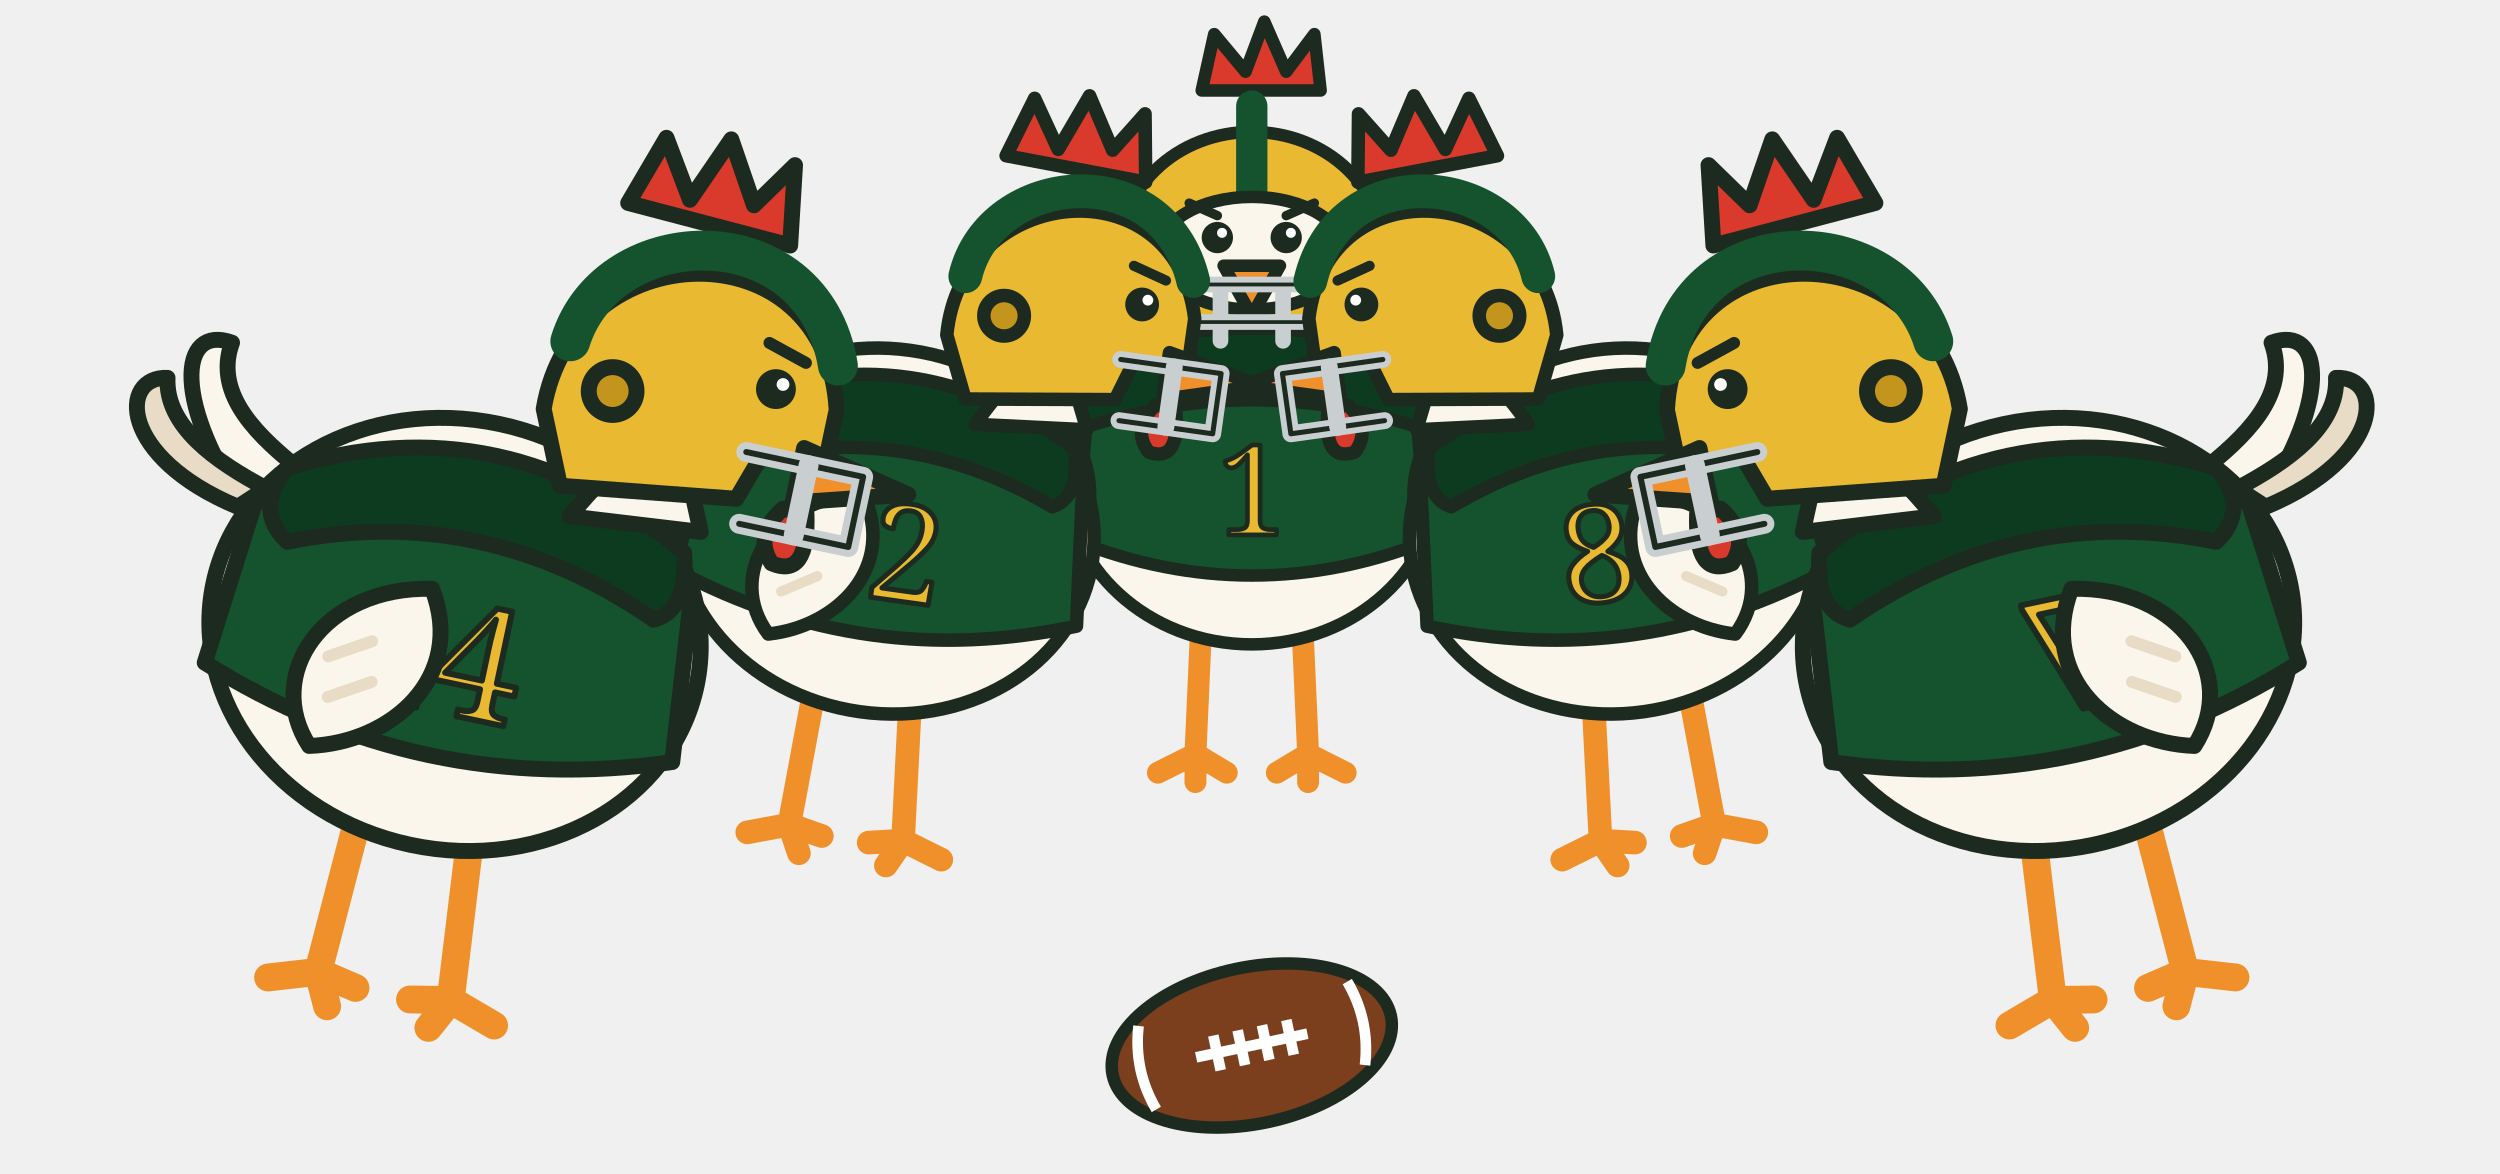
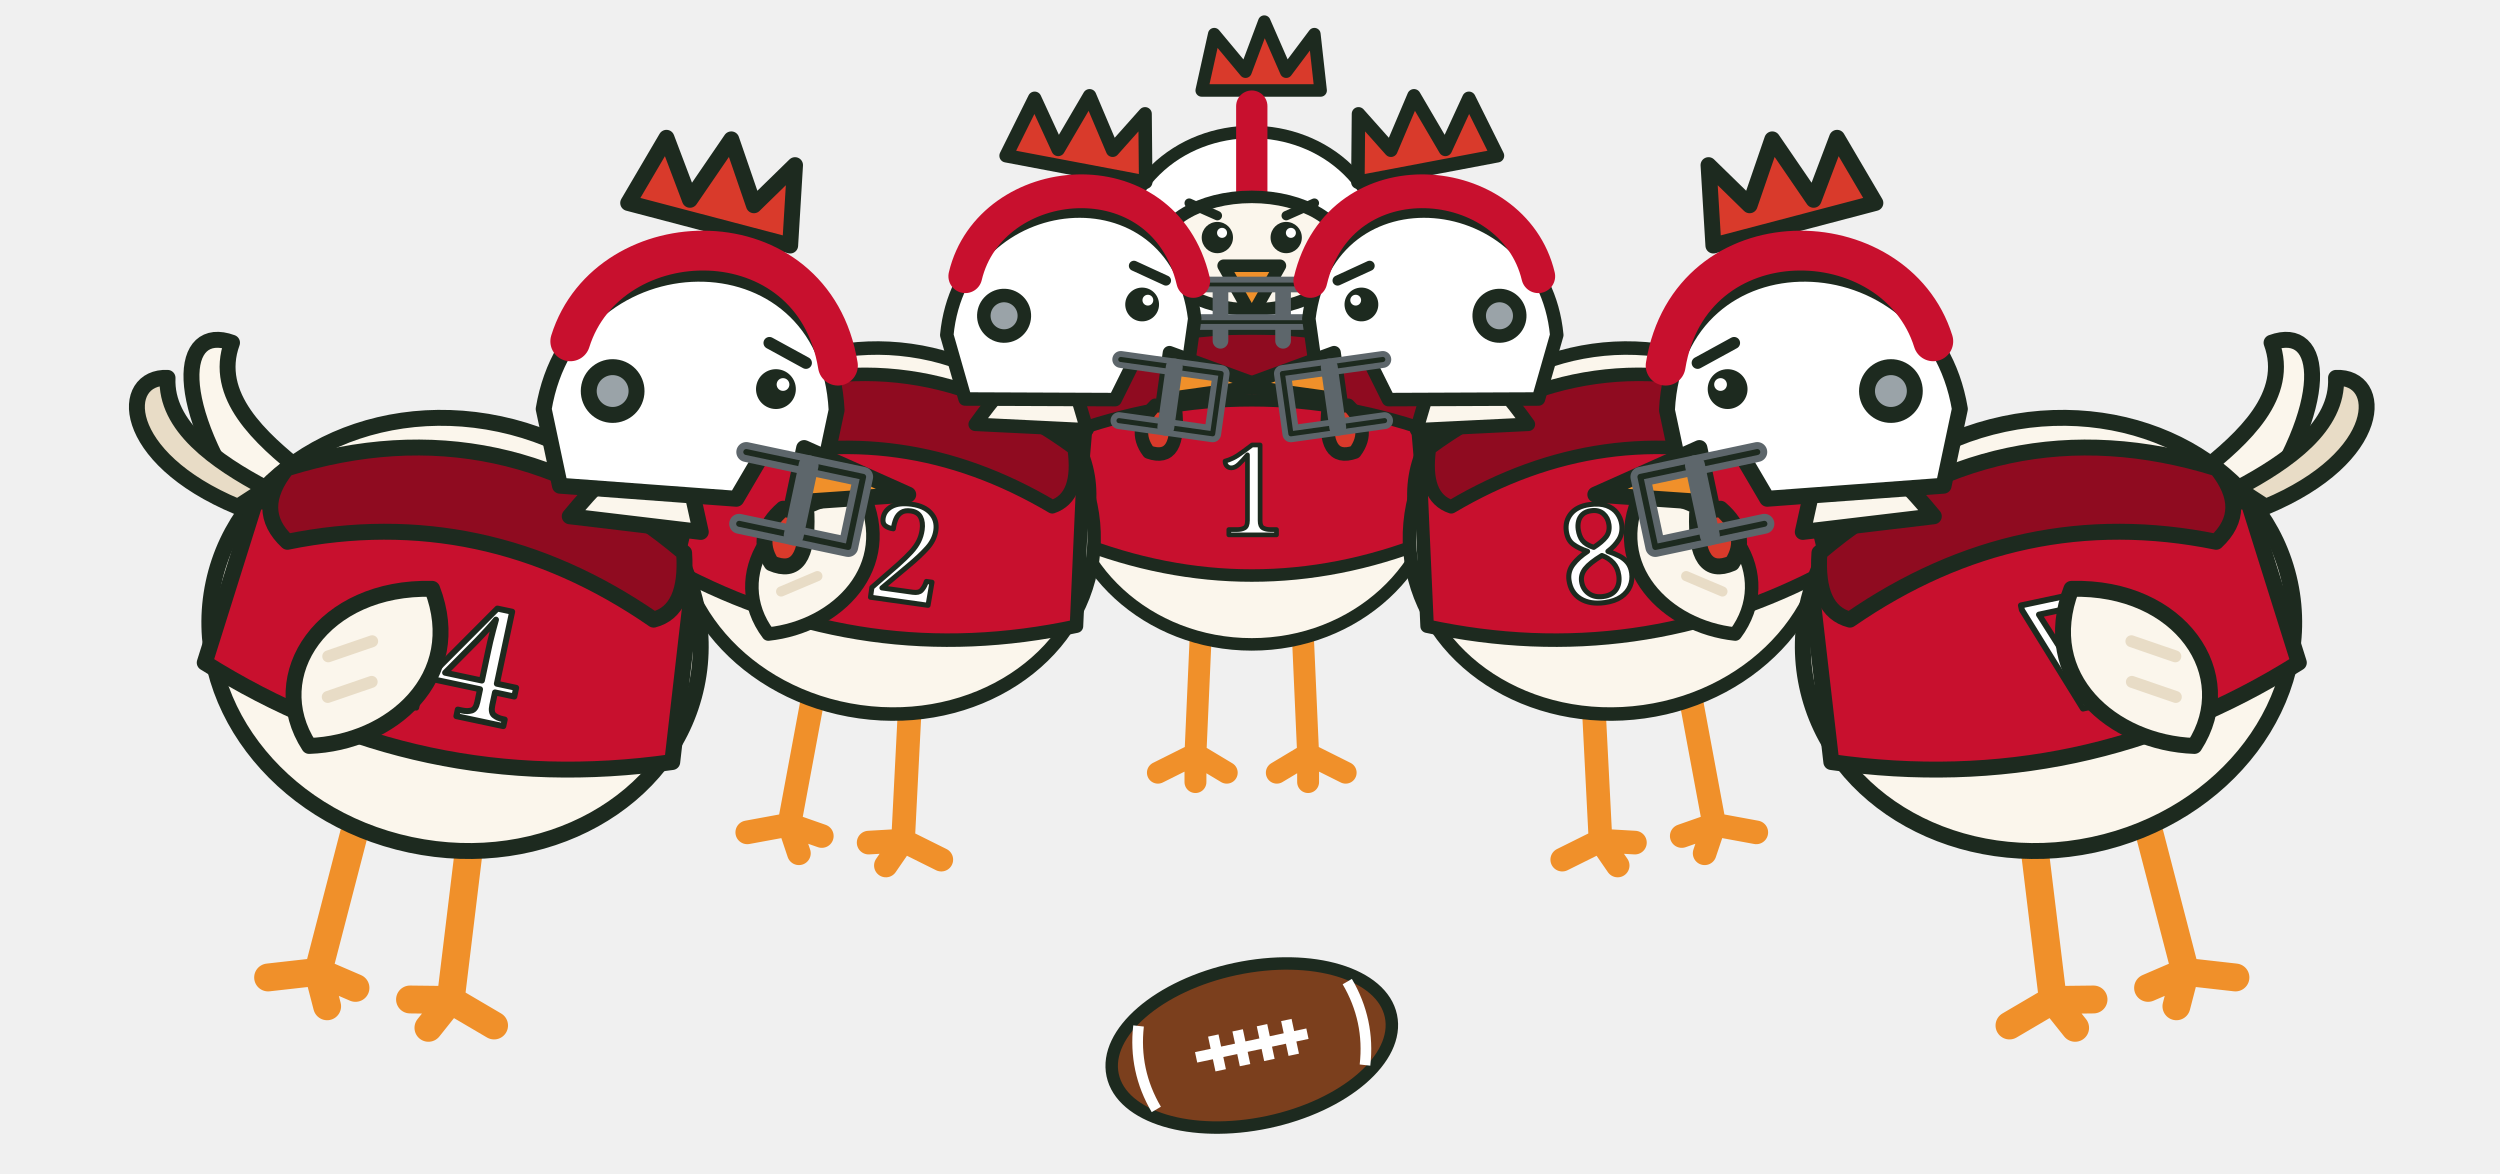
<svg xmlns="http://www.w3.org/2000/svg" viewBox="98 228 703 330" width="703" height="330">
  <g transform="translate(450 440) rotate(0) scale(0.88 0.88)">
    <g stroke="#1d2a1f" stroke-width="4" stroke-linejoin="round" stroke-linecap="round">
      <path d="M-16 -45 L-18 0 l-12 6 M-18 0 l0 9 M-18 0 l10 6 M16 -45 L18 0 l12 6 M18 0 l0 9 M18 0 l-10 6" stroke="#f0902a" stroke-width="7" fill="none" />
      <ellipse cx="0" cy="-90" rx="60" ry="55" fill="#fbf6ec" />
-       <path d="M-52 -115 Q0 -130 52 -115 L56 -68 Q0 -46 -56 -68 Z" fill="#14532d" />
-       <text x="0" y="-70" font-family="Graduate, Georgia, serif" font-size="40" text-anchor="middle" fill="#e8b931" stroke="#1d2a1f" stroke-width="1.5">1</text>
-       <path d="M-66 -122 Q0 -150 66 -122 Q70 -106 60 -102 Q0 -124 -60 -102 Q-70 -106 -66 -122 Z" fill="#0d3b20" />
+       <path d="M-52 -115 Q0 -130 52 -115 L56 -68 Q0 -46 -56 -68 Z" fill="#c8102e" />
+       <text x="0" y="-70" font-family="Graduate, Georgia, serif" font-size="40" text-anchor="middle" fill="#ffffff" stroke="#1d2a1f" stroke-width="1.5">1</text>
+       <path d="M-66 -122 Q0 -150 66 -122 Q70 -106 60 -102 Q0 -124 -60 -102 Q-70 -106 -66 -122 Z" fill="#8f0b20" />
      <path d="M-56 -100 C-80 -80 -78 -60 -60 -55 C-52 -70 -48 -85 -56 -100 Z" fill="#fbf6ec" />
      <path d="M56 -100 C80 -80 78 -60 60 -55 C52 -70 48 -85 56 -100 Z" fill="#fbf6ec" />
      <path d="M-16 -212 l4 -18 l10 12 l6 -16 l7 16 l9 -12 l2 18 Z" fill="#d93a2b" />
-       <path d="M-44 -150 C-46 -215 46 -215 44 -150 L44 -136 L-44 -136 Z" fill="#e8b931" />
-       <path d="M0 -207 L0 -160" stroke="#14532d" stroke-width="10" />
+       <path d="M-44 -150 C-46 -215 46 -215 44 -150 L44 -136 L-44 -136 Z" fill="#ffffff" />
+       <path d="M0 -207 L0 -160" stroke="#c8102e" stroke-width="10" />
      <ellipse cx="0" cy="-160" rx="30" ry="18" fill="#fbf6ec" />
      <circle cx="-11" cy="-165" r="5" fill="#1d2a1f" stroke="none" />
      <circle cx="11" cy="-165" r="5" fill="#1d2a1f" stroke="none" />
      <circle cx="-9.5" cy="-166.5" r="1.6" fill="#fff" stroke="none" />
      <circle cx="12.5" cy="-166.5" r="1.6" fill="#fff" stroke="none" />
      <path d="M-20 -176 l9 4 M20 -176 l-9 4" stroke-width="3" />
      <path d="M-9 -156 L9 -156 L0 -140 Z" fill="#f0902a" />
-       <path d="M-30 -150 L30 -150 M-30 -138 L30 -138 M-10 -150 L-10 -132 M10 -150 L10 -132" stroke="#c9ced1" stroke-width="5" />
+       <path d="M-30 -150 L30 -150 M-30 -138 L30 -138 M-10 -150 L-10 -132 M10 -150 L10 -132" stroke="#5d666b" stroke-width="5" />
      <path d="M-30 -150 L30 -150 M-30 -138 L30 -138" stroke="#1d2a1f" stroke-width="1.2" />
    </g>
  </g>
  <g transform="translate(335 462) rotate(8) scale(0.95 0.95)">
    <g stroke="#1d2a1f" stroke-width="4" stroke-linejoin="round" stroke-linecap="round">
      <path d="M-14 -45 L-16 0 M-16 0 l-12 4 M-16 0 l4 8 M-16 0 l10 2" stroke="#f0902a" stroke-width="7" fill="none" />
      <path d="M14 -45 L18 0 M18 0 l12 4 M18 0 l-4 8 M18 0 l-10 2" stroke="#f0902a" stroke-width="7" fill="none" />
      <path d="M-56 -108 C-82 -132 -84 -152 -70 -150 C-72 -136 -58 -128 -46 -122 Z" fill="#fbf6ec" />
      <path d="M-60 -110 C-92 -116 -96 -136 -84 -138 C-82 -126 -68 -120 -54 -116 Z" fill="#e8dcc6" />
      <ellipse cx="0" cy="-90" rx="62" ry="54" fill="#fbf6ec" />
-       <path d="M-56 -112 Q0 -132 56 -112 L60 -70 Q0 -48 -60 -70 Z" fill="#14532d" />
-       <text x="-4" y="-70" font-family="Graduate, Georgia, serif" font-size="40" text-anchor="middle" fill="#e8b931" stroke="#1d2a1f" stroke-width="1.5">12</text>
-       <path d="M-50 -122 Q0 -150 52 -122 Q56 -108 48 -104 Q0 -124 -46 -104 Q-56 -110 -50 -122 Z" fill="#0d3b20" />
+       <path d="M-56 -112 Q0 -132 56 -112 L60 -70 Q0 -48 -60 -70 Z" fill="#c8102e" />
+       <text x="-4" y="-70" font-family="Graduate, Georgia, serif" font-size="40" text-anchor="middle" fill="#ffffff" stroke="#1d2a1f" stroke-width="1.5">12</text>
+       <path d="M-50 -122 Q0 -150 52 -122 Q56 -108 48 -104 Q0 -124 -46 -104 Q-56 -110 -50 -122 Z" fill="#8f0b20" />
      <path d="M-8 -100 C-35 -95 -45 -70 -30 -55 C-10 -60 5 -80 -8 -100 Z" fill="#fbf6ec" />
      <path d="M-30 -78 l10 -6 M-28 -68 l10 -6" stroke="#e8dcc6" stroke-width="3" />
      <path d="M22 -125 Q35 -150 45 -150 L55 -128 Z" fill="#fbf6ec" />
      <path d="M20 -205 l6 -18 l9 14 l7 -17 l9 15 l8 -12 l3 20 Z" fill="#d93a2b" />
-       <path d="M10 -150 C8 -195 70 -210 82 -165 L82 -150 L66 -150 L62 -138 L18 -132 Z" fill="#e8b931" />
-       <path d="M13 -168 C16 -200 66 -212 80 -176" stroke="#14532d" stroke-width="10" fill="none" />
-       <circle cx="26" cy="-158" r="6" fill="#c4951c" />
+       <path d="M10 -150 C8 -195 70 -210 82 -165 L82 -150 L66 -150 L62 -138 L18 -132 Z" fill="#ffffff" />
+       <path d="M13 -168 C16 -200 66 -212 80 -176" stroke="#c8102e" stroke-width="10" fill="none" />
+       <circle cx="26" cy="-158" r="6" fill="#9aa3a8" />
      <circle cx="66" cy="-167" r="5" fill="#1d2a1f" stroke="none" />
      <circle cx="67.5" cy="-168.5" r="1.6" fill="#fff" stroke="none" />
      <path d="M62 -178 l10 3" stroke-width="3" />
      <path d="M76 -154 L104 -148 L76 -140 Z" fill="#f0902a" />
      <path d="M80 -138 q4 16 -6 14 q-6 -6 0 -14 Z" fill="#d93a2b" />
-       <path d="M62 -150 L92 -150 L92 -132 L64 -132" fill="none" stroke="#c9ced1" stroke-width="5" />
+       <path d="M62 -150 L92 -150 L92 -132 L64 -132" fill="none" stroke="#5d666b" stroke-width="5" />
      <path d="M62 -150 L92 -150 L92 -132 L64 -132" fill="none" stroke="#1d2a1f" stroke-width="1.5" />
-       <path d="M78 -150 L78 -132" stroke="#c9ced1" stroke-width="5" />
+       <path d="M78 -150 L78 -132" stroke="#5d666b" stroke-width="5" />
    </g>
  </g>
  <g transform="translate(565 462) rotate(-8) scale(-0.95 0.95)">
    <g stroke="#1d2a1f" stroke-width="4" stroke-linejoin="round" stroke-linecap="round">
      <path d="M-14 -45 L-16 0 M-16 0 l-12 4 M-16 0 l4 8 M-16 0 l10 2" stroke="#f0902a" stroke-width="7" fill="none" />
      <path d="M14 -45 L18 0 M18 0 l12 4 M18 0 l-4 8 M18 0 l-10 2" stroke="#f0902a" stroke-width="7" fill="none" />
      <path d="M-56 -108 C-82 -132 -84 -152 -70 -150 C-72 -136 -58 -128 -46 -122 Z" fill="#fbf6ec" />
      <path d="M-60 -110 C-92 -116 -96 -136 -84 -138 C-82 -126 -68 -120 -54 -116 Z" fill="#e8dcc6" />
      <ellipse cx="0" cy="-90" rx="62" ry="54" fill="#fbf6ec" />
-       <path d="M-56 -112 Q0 -132 56 -112 L60 -70 Q0 -48 -60 -70 Z" fill="#14532d" />
-       <text x="-4" y="-70" font-family="Graduate, Georgia, serif" font-size="40" text-anchor="middle" fill="#e8b931" stroke="#1d2a1f" stroke-width="1.5">88</text>
-       <path d="M-50 -122 Q0 -150 52 -122 Q56 -108 48 -104 Q0 -124 -46 -104 Q-56 -110 -50 -122 Z" fill="#0d3b20" />
+       <path d="M-56 -112 Q0 -132 56 -112 L60 -70 Q0 -48 -60 -70 Z" fill="#c8102e" />
+       <text x="-4" y="-70" font-family="Graduate, Georgia, serif" font-size="40" text-anchor="middle" fill="#ffffff" stroke="#1d2a1f" stroke-width="1.5">88</text>
+       <path d="M-50 -122 Q0 -150 52 -122 Q56 -108 48 -104 Q0 -124 -46 -104 Q-56 -110 -50 -122 Z" fill="#8f0b20" />
      <path d="M-8 -100 C-35 -95 -45 -70 -30 -55 C-10 -60 5 -80 -8 -100 Z" fill="#fbf6ec" />
      <path d="M-30 -78 l10 -6 M-28 -68 l10 -6" stroke="#e8dcc6" stroke-width="3" />
      <path d="M22 -125 Q35 -150 45 -150 L55 -128 Z" fill="#fbf6ec" />
      <path d="M20 -205 l6 -18 l9 14 l7 -17 l9 15 l8 -12 l3 20 Z" fill="#d93a2b" />
-       <path d="M10 -150 C8 -195 70 -210 82 -165 L82 -150 L66 -150 L62 -138 L18 -132 Z" fill="#e8b931" />
-       <path d="M13 -168 C16 -200 66 -212 80 -176" stroke="#14532d" stroke-width="10" fill="none" />
-       <circle cx="26" cy="-158" r="6" fill="#c4951c" />
+       <path d="M10 -150 C8 -195 70 -210 82 -165 L82 -150 L66 -150 L62 -138 L18 -132 Z" fill="#ffffff" />
+       <path d="M13 -168 C16 -200 66 -212 80 -176" stroke="#c8102e" stroke-width="10" fill="none" />
+       <circle cx="26" cy="-158" r="6" fill="#9aa3a8" />
      <circle cx="66" cy="-167" r="5" fill="#1d2a1f" stroke="none" />
      <circle cx="67.5" cy="-168.5" r="1.6" fill="#fff" stroke="none" />
      <path d="M62 -178 l10 3" stroke-width="3" />
      <path d="M76 -154 L104 -148 L76 -140 Z" fill="#f0902a" />
      <path d="M80 -138 q4 16 -6 14 q-6 -6 0 -14 Z" fill="#d93a2b" />
-       <path d="M62 -150 L92 -150 L92 -132 L64 -132" fill="none" stroke="#c9ced1" stroke-width="5" />
+       <path d="M62 -150 L92 -150 L92 -132 L64 -132" fill="none" stroke="#5d666b" stroke-width="5" />
      <path d="M62 -150 L92 -150 L92 -132 L64 -132" fill="none" stroke="#1d2a1f" stroke-width="1.5" />
-       <path d="M78 -150 L78 -132" stroke="#c9ced1" stroke-width="5" />
+       <path d="M78 -150 L78 -132" stroke="#5d666b" stroke-width="5" />
    </g>
  </g>
  <g transform="translate(205 505) rotate(12) scale(1.12 1.12)">
    <g stroke="#1d2a1f" stroke-width="4" stroke-linejoin="round" stroke-linecap="round">
      <path d="M-14 -45 L-16 0 M-16 0 l-12 4 M-16 0 l4 8 M-16 0 l10 2" stroke="#f0902a" stroke-width="7" fill="none" />
      <path d="M14 -45 L18 0 M18 0 l12 4 M18 0 l-4 8 M18 0 l-10 2" stroke="#f0902a" stroke-width="7" fill="none" />
      <path d="M-56 -108 C-82 -132 -84 -152 -70 -150 C-72 -136 -58 -128 -46 -122 Z" fill="#fbf6ec" />
      <path d="M-60 -110 C-92 -116 -96 -136 -84 -138 C-82 -126 -68 -120 -54 -116 Z" fill="#e8dcc6" />
      <ellipse cx="0" cy="-90" rx="62" ry="54" fill="#fbf6ec" />
-       <path d="M-56 -112 Q0 -132 56 -112 L60 -70 Q0 -48 -60 -70 Z" fill="#14532d" />
-       <text x="-4" y="-70" font-family="Graduate, Georgia, serif" font-size="40" text-anchor="middle" fill="#e8b931" stroke="#1d2a1f" stroke-width="1.5">44</text>
-       <path d="M-50 -122 Q0 -150 52 -122 Q56 -108 48 -104 Q0 -124 -46 -104 Q-56 -110 -50 -122 Z" fill="#0d3b20" />
+       <path d="M-56 -112 Q0 -132 56 -112 L60 -70 Q0 -48 -60 -70 Z" fill="#c8102e" />
+       <text x="-4" y="-70" font-family="Graduate, Georgia, serif" font-size="40" text-anchor="middle" fill="#ffffff" stroke="#1d2a1f" stroke-width="1.5">44</text>
+       <path d="M-50 -122 Q0 -150 52 -122 Q56 -108 48 -104 Q0 -124 -46 -104 Q-56 -110 -50 -122 Z" fill="#8f0b20" />
      <path d="M-8 -100 C-35 -95 -45 -70 -30 -55 C-10 -60 5 -80 -8 -100 Z" fill="#fbf6ec" />
      <path d="M-30 -78 l10 -6 M-28 -68 l10 -6" stroke="#e8dcc6" stroke-width="3" />
      <path d="M22 -125 Q35 -150 45 -150 L55 -128 Z" fill="#fbf6ec" />
      <path d="M20 -205 l6 -18 l9 14 l7 -17 l9 15 l8 -12 l3 20 Z" fill="#d93a2b" />
-       <path d="M10 -150 C8 -195 70 -210 82 -165 L82 -150 L66 -150 L62 -138 L18 -132 Z" fill="#e8b931" />
-       <path d="M13 -168 C16 -200 66 -212 80 -176" stroke="#14532d" stroke-width="10" fill="none" />
-       <circle cx="26" cy="-158" r="6" fill="#c4951c" />
+       <path d="M10 -150 C8 -195 70 -210 82 -165 L82 -150 L66 -150 L62 -138 L18 -132 Z" fill="#ffffff" />
+       <path d="M13 -168 C16 -200 66 -212 80 -176" stroke="#c8102e" stroke-width="10" fill="none" />
+       <circle cx="26" cy="-158" r="6" fill="#9aa3a8" />
      <circle cx="66" cy="-167" r="5" fill="#1d2a1f" stroke="none" />
      <circle cx="67.5" cy="-168.5" r="1.6" fill="#fff" stroke="none" />
      <path d="M62 -178 l10 3" stroke-width="3" />
      <path d="M76 -154 L104 -148 L76 -140 Z" fill="#f0902a" />
      <path d="M80 -138 q4 16 -6 14 q-6 -6 0 -14 Z" fill="#d93a2b" />
-       <path d="M62 -150 L92 -150 L92 -132 L64 -132" fill="none" stroke="#c9ced1" stroke-width="5" />
+       <path d="M62 -150 L92 -150 L92 -132 L64 -132" fill="none" stroke="#5d666b" stroke-width="5" />
      <path d="M62 -150 L92 -150 L92 -132 L64 -132" fill="none" stroke="#1d2a1f" stroke-width="1.5" />
-       <path d="M78 -150 L78 -132" stroke="#c9ced1" stroke-width="5" />
+       <path d="M78 -150 L78 -132" stroke="#5d666b" stroke-width="5" />
    </g>
  </g>
  <g transform="translate(695 505) rotate(-12) scale(-1.12 1.12)">
    <g stroke="#1d2a1f" stroke-width="4" stroke-linejoin="round" stroke-linecap="round">
      <path d="M-14 -45 L-16 0 M-16 0 l-12 4 M-16 0 l4 8 M-16 0 l10 2" stroke="#f0902a" stroke-width="7" fill="none" />
      <path d="M14 -45 L18 0 M18 0 l12 4 M18 0 l-4 8 M18 0 l-10 2" stroke="#f0902a" stroke-width="7" fill="none" />
      <path d="M-56 -108 C-82 -132 -84 -152 -70 -150 C-72 -136 -58 -128 -46 -122 Z" fill="#fbf6ec" />
      <path d="M-60 -110 C-92 -116 -96 -136 -84 -138 C-82 -126 -68 -120 -54 -116 Z" fill="#e8dcc6" />
      <ellipse cx="0" cy="-90" rx="62" ry="54" fill="#fbf6ec" />
-       <path d="M-56 -112 Q0 -132 56 -112 L60 -70 Q0 -48 -60 -70 Z" fill="#14532d" />
-       <text x="-4" y="-70" font-family="Graduate, Georgia, serif" font-size="40" text-anchor="middle" fill="#e8b931" stroke="#1d2a1f" stroke-width="1.5">7</text>
-       <path d="M-50 -122 Q0 -150 52 -122 Q56 -108 48 -104 Q0 -124 -46 -104 Q-56 -110 -50 -122 Z" fill="#0d3b20" />
+       <path d="M-56 -112 Q0 -132 56 -112 L60 -70 Q0 -48 -60 -70 Z" fill="#c8102e" />
+       <text x="-4" y="-70" font-family="Graduate, Georgia, serif" font-size="40" text-anchor="middle" fill="#ffffff" stroke="#1d2a1f" stroke-width="1.5">7</text>
+       <path d="M-50 -122 Q0 -150 52 -122 Q56 -108 48 -104 Q0 -124 -46 -104 Q-56 -110 -50 -122 Z" fill="#8f0b20" />
      <path d="M-8 -100 C-35 -95 -45 -70 -30 -55 C-10 -60 5 -80 -8 -100 Z" fill="#fbf6ec" />
      <path d="M-30 -78 l10 -6 M-28 -68 l10 -6" stroke="#e8dcc6" stroke-width="3" />
      <path d="M22 -125 Q35 -150 45 -150 L55 -128 Z" fill="#fbf6ec" />
      <path d="M20 -205 l6 -18 l9 14 l7 -17 l9 15 l8 -12 l3 20 Z" fill="#d93a2b" />
-       <path d="M10 -150 C8 -195 70 -210 82 -165 L82 -150 L66 -150 L62 -138 L18 -132 Z" fill="#e8b931" />
-       <path d="M13 -168 C16 -200 66 -212 80 -176" stroke="#14532d" stroke-width="10" fill="none" />
-       <circle cx="26" cy="-158" r="6" fill="#c4951c" />
+       <path d="M10 -150 C8 -195 70 -210 82 -165 L82 -150 L66 -150 L62 -138 L18 -132 Z" fill="#ffffff" />
+       <path d="M13 -168 C16 -200 66 -212 80 -176" stroke="#c8102e" stroke-width="10" fill="none" />
+       <circle cx="26" cy="-158" r="6" fill="#9aa3a8" />
      <circle cx="66" cy="-167" r="5" fill="#1d2a1f" stroke="none" />
      <circle cx="67.5" cy="-168.5" r="1.6" fill="#fff" stroke="none" />
      <path d="M62 -178 l10 3" stroke-width="3" />
      <path d="M76 -154 L104 -148 L76 -140 Z" fill="#f0902a" />
      <path d="M80 -138 q4 16 -6 14 q-6 -6 0 -14 Z" fill="#d93a2b" />
-       <path d="M62 -150 L92 -150 L92 -132 L64 -132" fill="none" stroke="#c9ced1" stroke-width="5" />
+       <path d="M62 -150 L92 -150 L92 -132 L64 -132" fill="none" stroke="#5d666b" stroke-width="5" />
      <path d="M62 -150 L92 -150 L92 -132 L64 -132" fill="none" stroke="#1d2a1f" stroke-width="1.5" />
-       <path d="M78 -150 L78 -132" stroke="#c9ced1" stroke-width="5" />
+       <path d="M78 -150 L78 -132" stroke="#5d666b" stroke-width="5" />
    </g>
  </g>
  <g transform="translate(450 522) rotate(-12)" stroke="#1d2a1f" stroke-width="3.5">
    <ellipse rx="40" ry="22" fill="#7b3f1d" />
    <path d="M-16 0 L16 0 M-10 -5 L-10 5 M-3 -5 L-3 5 M4 -5 L4 5 M11 -5 L11 5" stroke="#fff" stroke-width="3" />
    <path d="M-30 -12 Q-34 0 -30 12 M30 -12 Q34 0 30 12" stroke="#fff" stroke-width="3" fill="none" />
  </g>
</svg>
